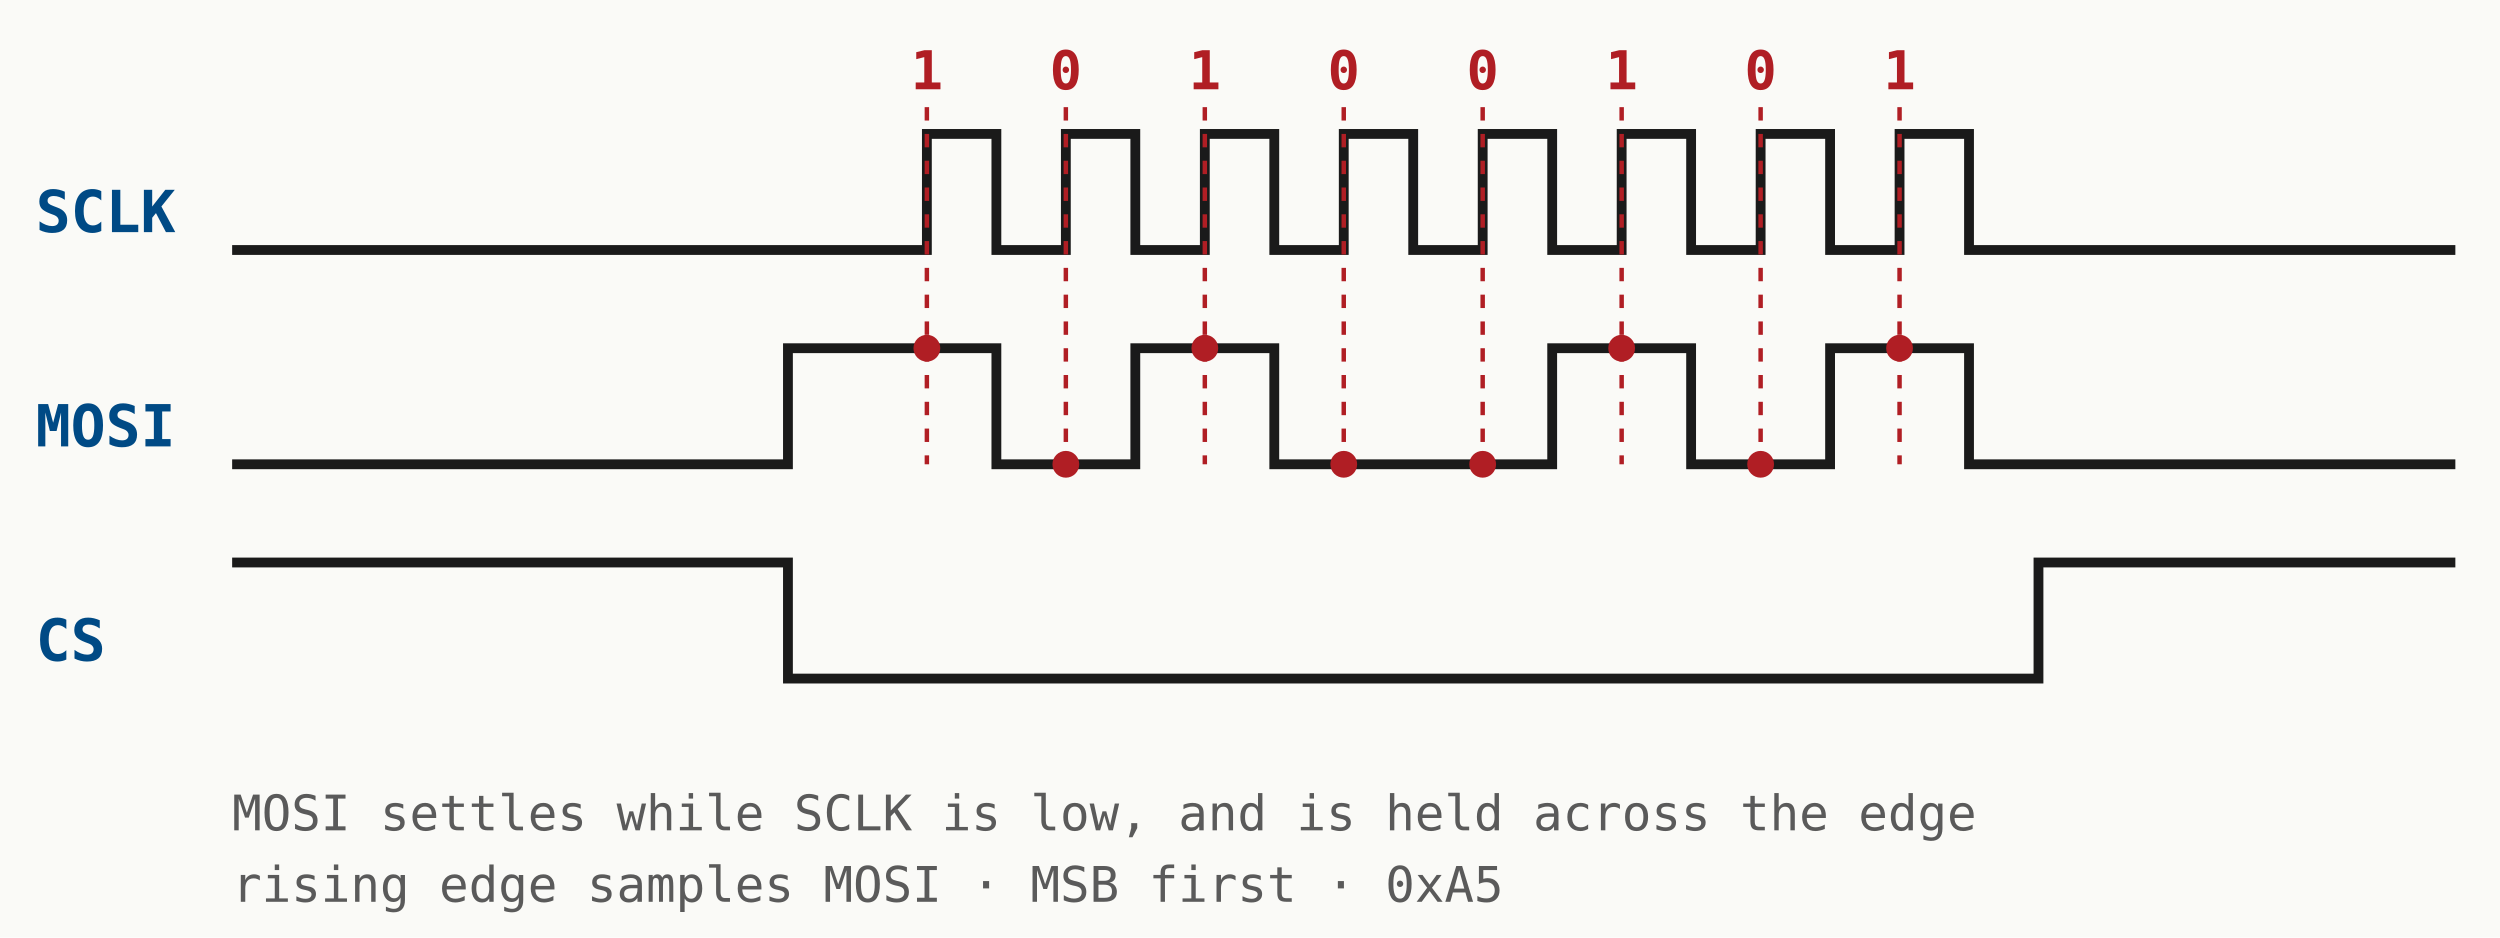
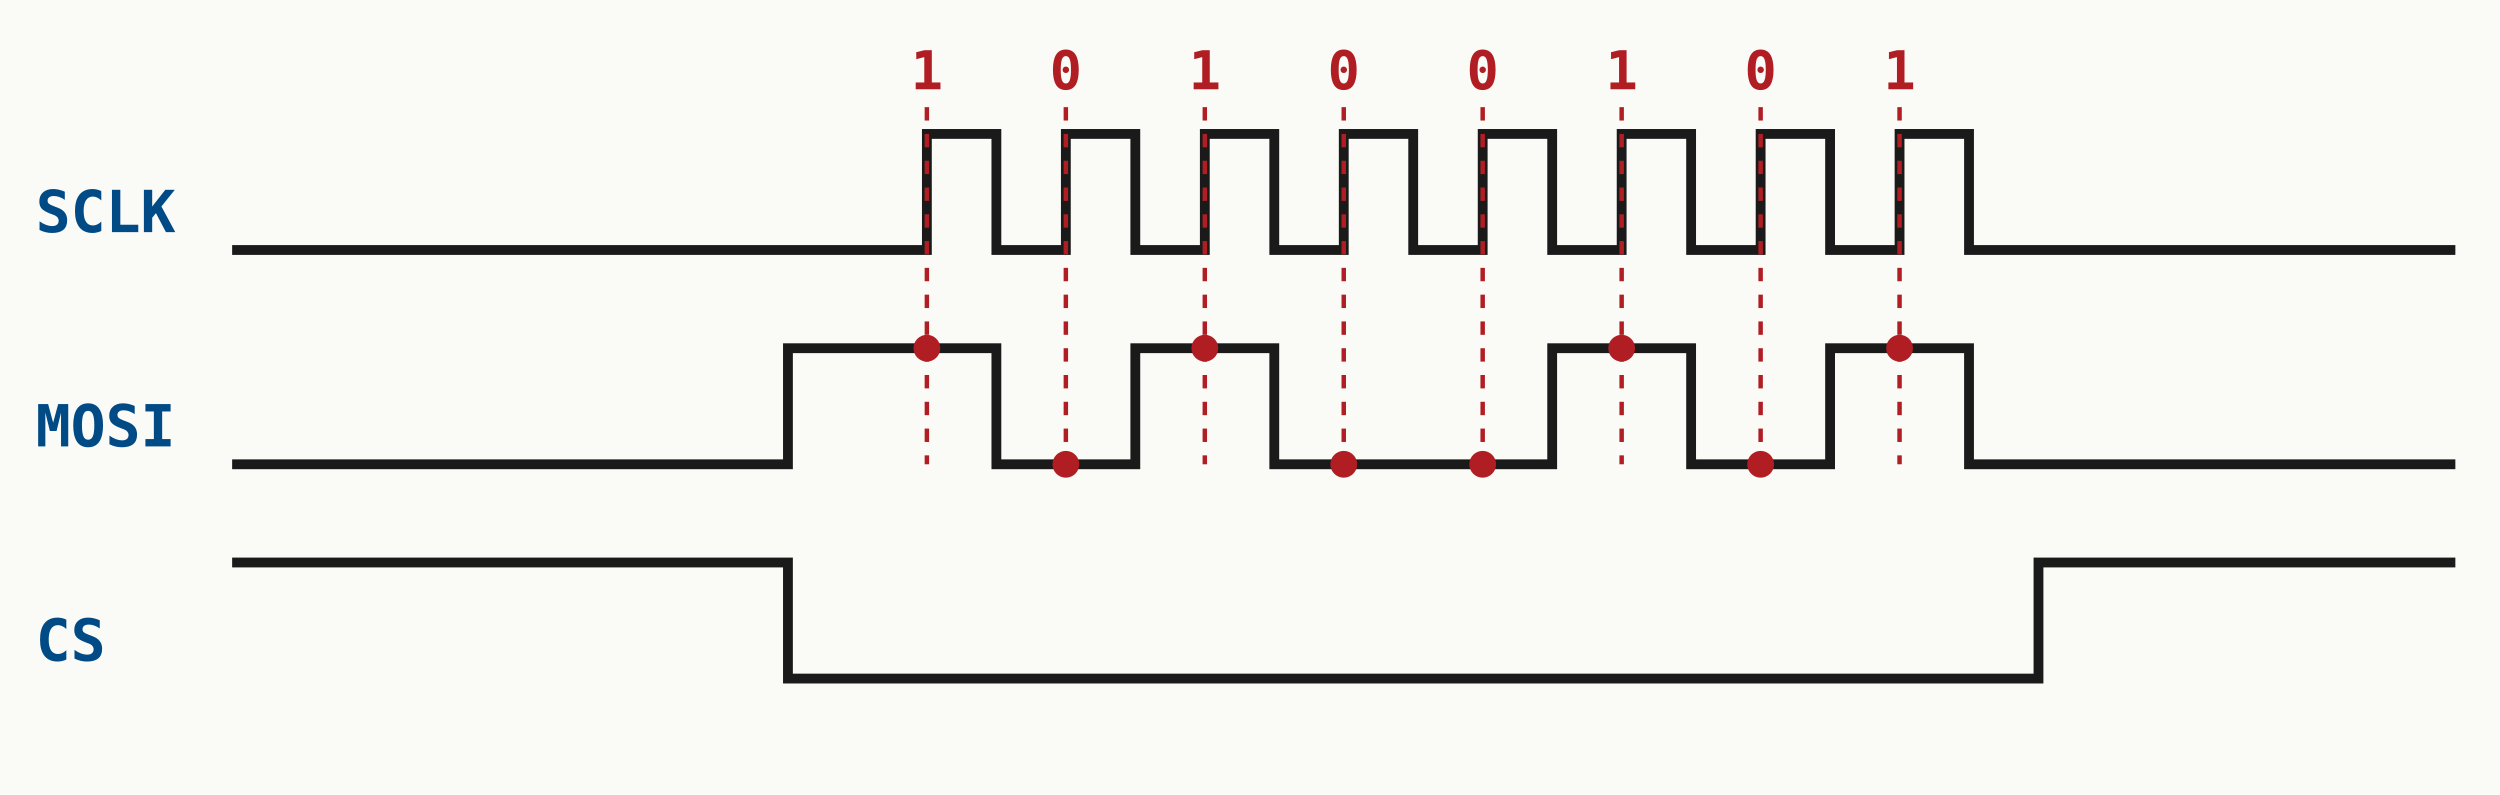
- <svg xmlns="http://www.w3.org/2000/svg" viewBox="0 0 560 210" role="img" aria-label="SPI mode 0 waveform for one byte, 0xA5: SCLK, MOSI and CS, with the eight rising clock edges marked and the bit each one samples labelled, most significant first.">
+ <svg xmlns="http://www.w3.org/2000/svg" viewBox="0 0 560 178" role="img" aria-label="SPI mode 0 waveform for one byte, 0xA5: SCLK, MOSI and CS, with the eight rising clock edges marked and the bit each one samples labelled, most significant first.">
  <style>
  .bg   { fill: #fafaf7; }
  .trace{ fill: none; stroke: #1a1a1a; stroke-width: 2.2;
          stroke-linejoin: miter; stroke-linecap: butt; }
  .lbl  { fill: #004a85; font: 700 13px ui-monospace, Menlo, Consolas, monospace; }
  .note { fill: #5a5a5a; font: 400 11px ui-monospace, Menlo, Consolas, monospace; }
  .bit  { fill: #b01e24; font: 700 12px ui-monospace, Menlo, Consolas, monospace;
          text-anchor: middle; }
  .edge { stroke: #b01e24; stroke-width: 1; stroke-dasharray: 3 3; }
  .dot  { fill: #b01e24; }
  .dim  { stroke: #0067b9; stroke-width: 1; }
  .dimt { fill: #0067b9; font: 400 10.5px ui-monospace, Menlo, Consolas, monospace;
          text-anchor: middle; }
  .band { fill: rgba(0,103,185,.07); }
  .warn { fill: #b01e24; font: 700 12px ui-monospace, Menlo, Consolas, monospace; }
  @media (prefers-color-scheme: dark) {
    .bg   { fill: #0d1826; }
    .trace{ stroke: #e9eef4; }
    .lbl  { fill: #8cc4ee; }
    .note { fill: #93a3b5; }
    .bit, .dot, .warn { fill: #e4737a; }
    .edge { stroke: #e4737a; }
    .dim  { stroke: #58a7e5; }
    .dimt { fill: #58a7e5; }
    .band { fill: rgba(140,196,238,.10); }
  }
  </style>
-   <rect class="bg" x="0" y="0" width="560" height="210" />
+   <rect class="bg" x="0" y="0" width="560" height="178" />
  <text class="lbl" x="8" y="52">SCLK</text>
  <path class="trace" d="M52.00,56.00 H207.62 V30.00 H223.19 V56.00 H238.75 V30.00 H254.31 V56.00 H269.88 V30.00 H285.44 V56.00 H301.00 V30.00 H316.56 V56.00 H332.12 V30.00 H347.69 V56.00 H363.25 V30.00 H378.81 V56.00 H394.38 V30.00 H409.94 V56.00 H425.50 V30.00 H441.06 V56.00 H550.00" />
  <text class="lbl" x="8" y="100">MOSI</text>
  <path class="trace" d="M52.00,104.00 H176.50 V78.00 H223.19 V104.00 H254.31 V78.00 H285.44 V104.00 H347.69 V78.00 H378.81 V104.00 H409.94 V78.00 H441.06 V104.00 H550.00" />
  <text class="lbl" x="8" y="148">CS</text>
  <path class="trace" d="M52.00,126.00 H176.50 V152.00 H456.62 V126.00 H550.00" />
  <line class="edge" x1="207.62" y1="24.00" x2="207.62" y2="104.00" />
  <circle class="dot" cx="207.62" cy="78.00" r="3" />
  <text class="bit" x="207.62" y="20.00">1</text>
  <line class="edge" x1="238.75" y1="24.00" x2="238.75" y2="104.00" />
  <circle class="dot" cx="238.75" cy="104.00" r="3" />
  <text class="bit" x="238.75" y="20.00">0</text>
  <line class="edge" x1="269.88" y1="24.00" x2="269.88" y2="104.00" />
  <circle class="dot" cx="269.88" cy="78.00" r="3" />
  <text class="bit" x="269.88" y="20.00">1</text>
  <line class="edge" x1="301.00" y1="24.00" x2="301.00" y2="104.00" />
  <circle class="dot" cx="301.00" cy="104.00" r="3" />
  <text class="bit" x="301.00" y="20.00">0</text>
  <line class="edge" x1="332.12" y1="24.00" x2="332.12" y2="104.00" />
  <circle class="dot" cx="332.12" cy="104.00" r="3" />
  <text class="bit" x="332.12" y="20.00">0</text>
  <line class="edge" x1="363.25" y1="24.00" x2="363.25" y2="104.00" />
  <circle class="dot" cx="363.25" cy="78.00" r="3" />
  <text class="bit" x="363.25" y="20.00">1</text>
  <line class="edge" x1="394.38" y1="24.00" x2="394.38" y2="104.00" />
  <circle class="dot" cx="394.38" cy="104.00" r="3" />
  <text class="bit" x="394.38" y="20.00">0</text>
  <line class="edge" x1="425.50" y1="24.00" x2="425.50" y2="104.00" />
  <circle class="dot" cx="425.50" cy="78.00" r="3" />
  <text class="bit" x="425.50" y="20.00">1</text>
-   <text class="note" x="52" y="186">MOSI settles while SCLK is low, and is held across the edge</text>
-   <text class="note" x="52" y="202">rising edge samples MOSI · MSB first · 0xA5</text>
</svg>
